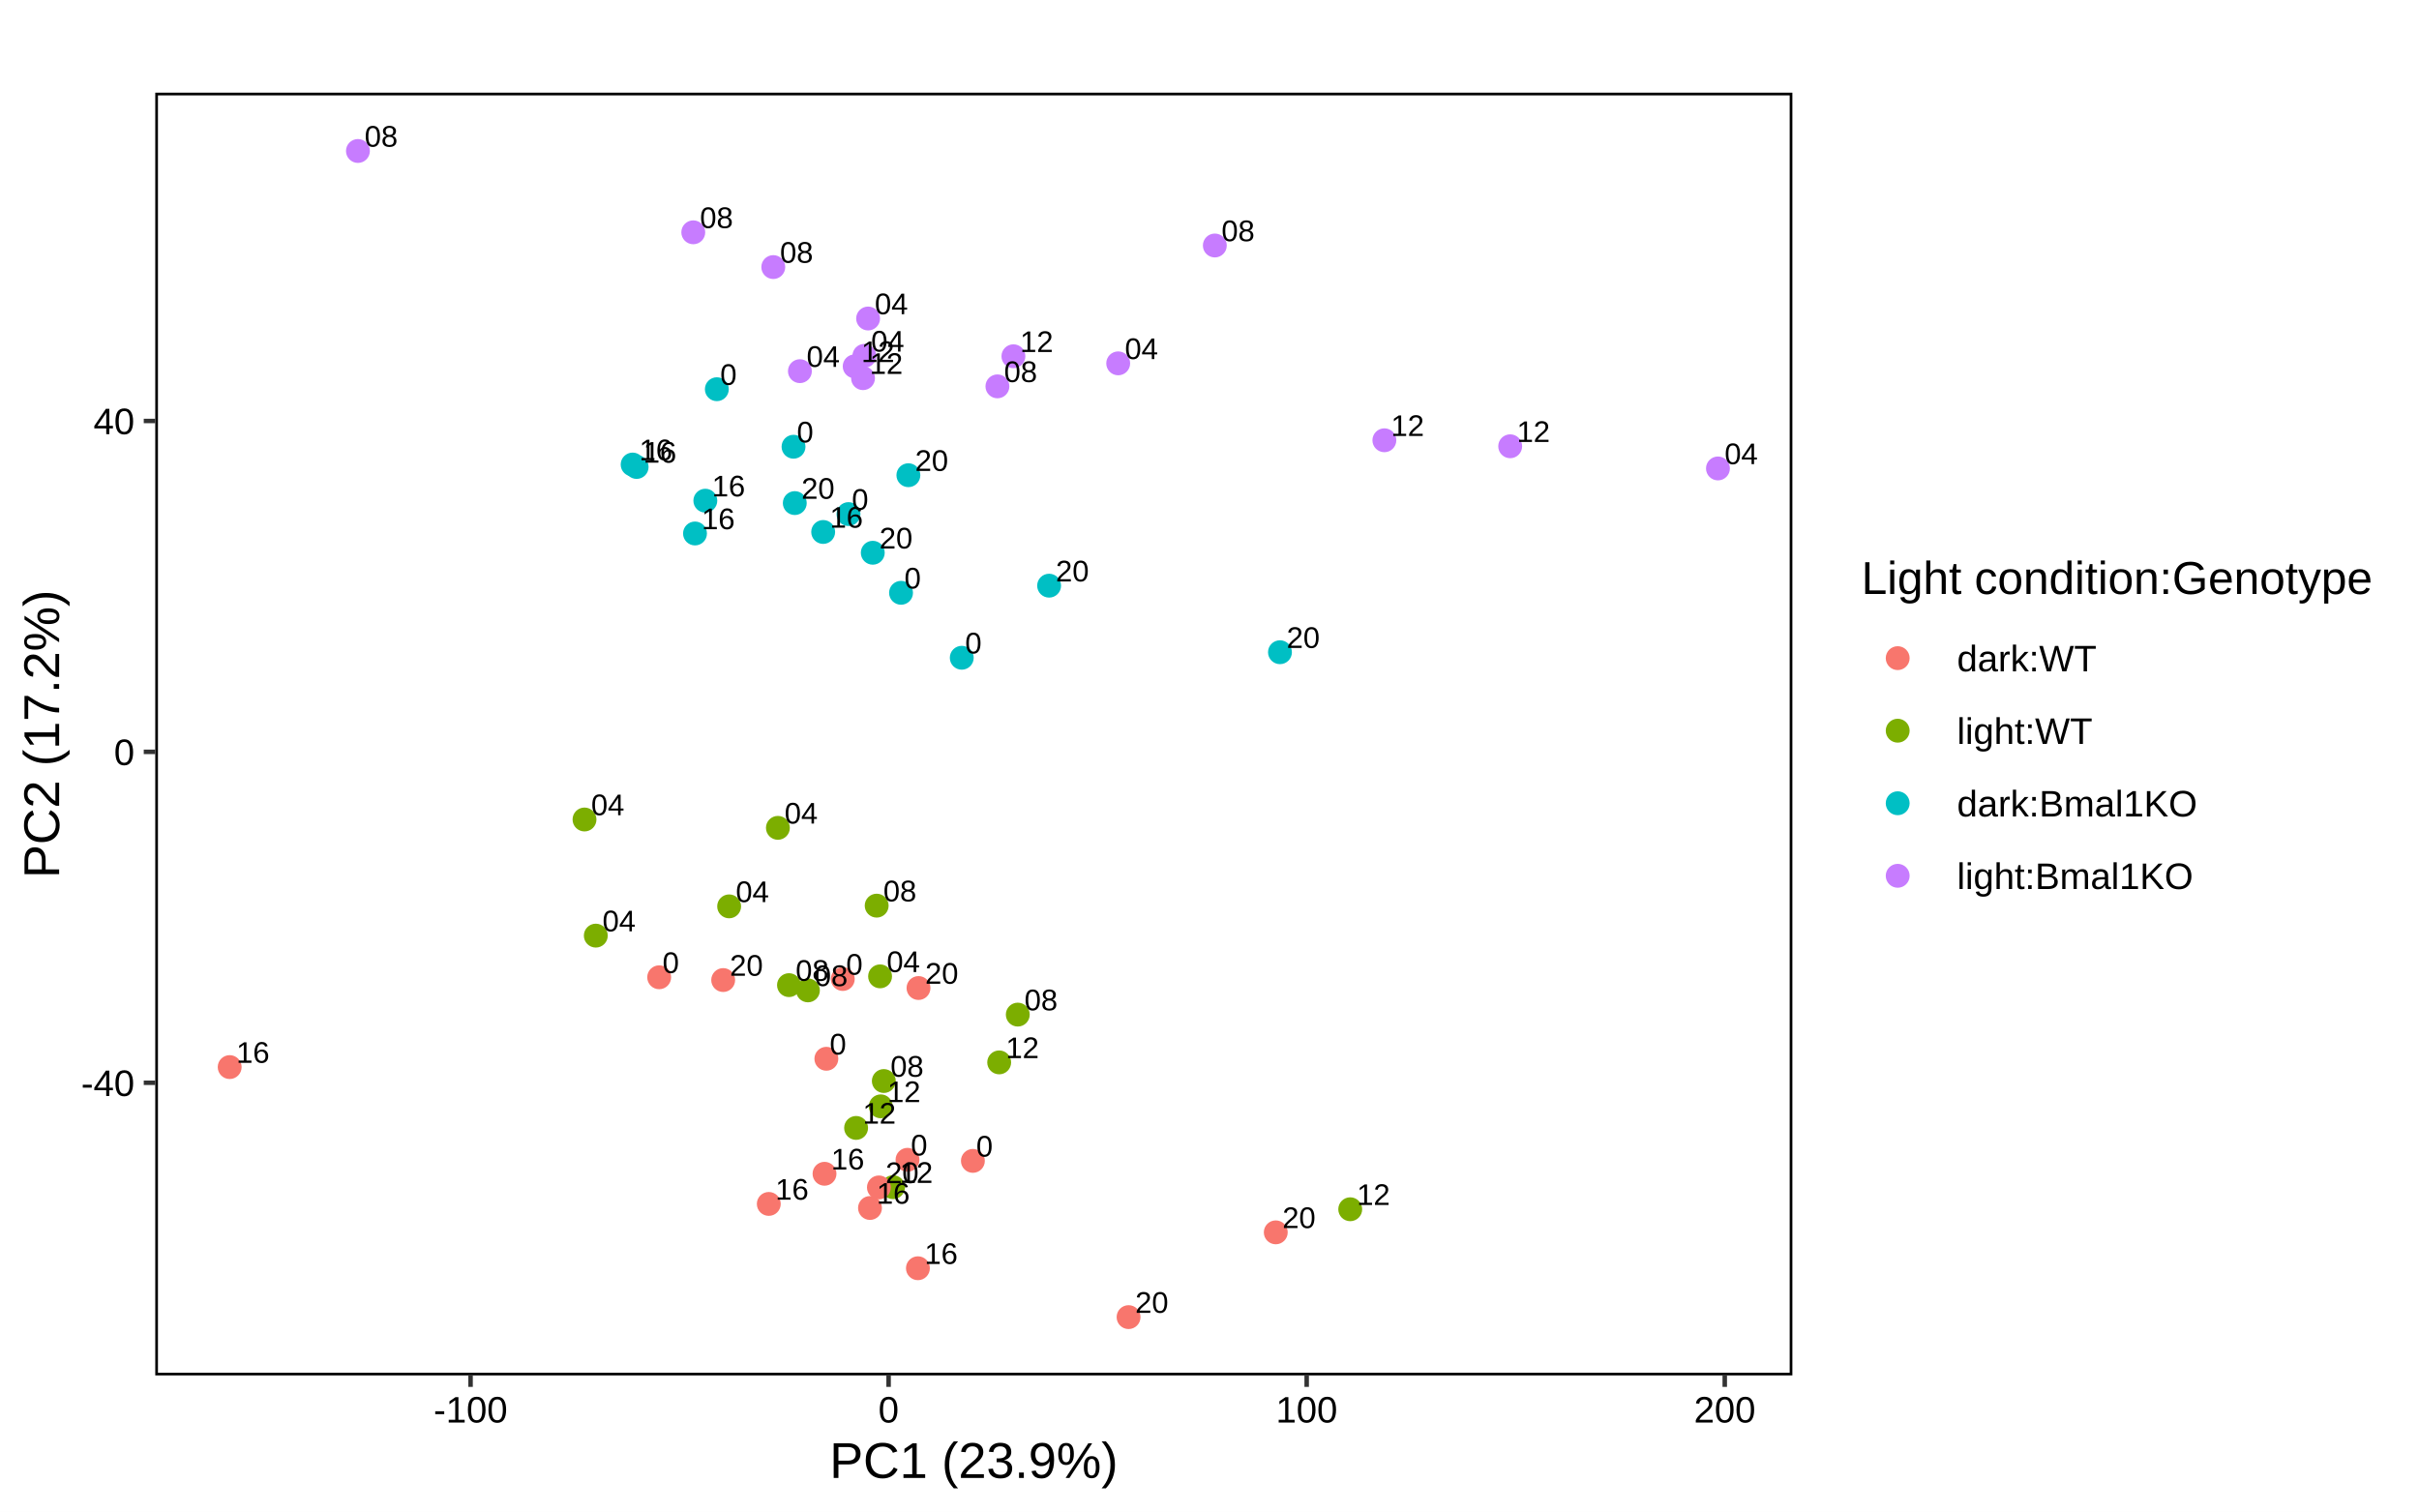
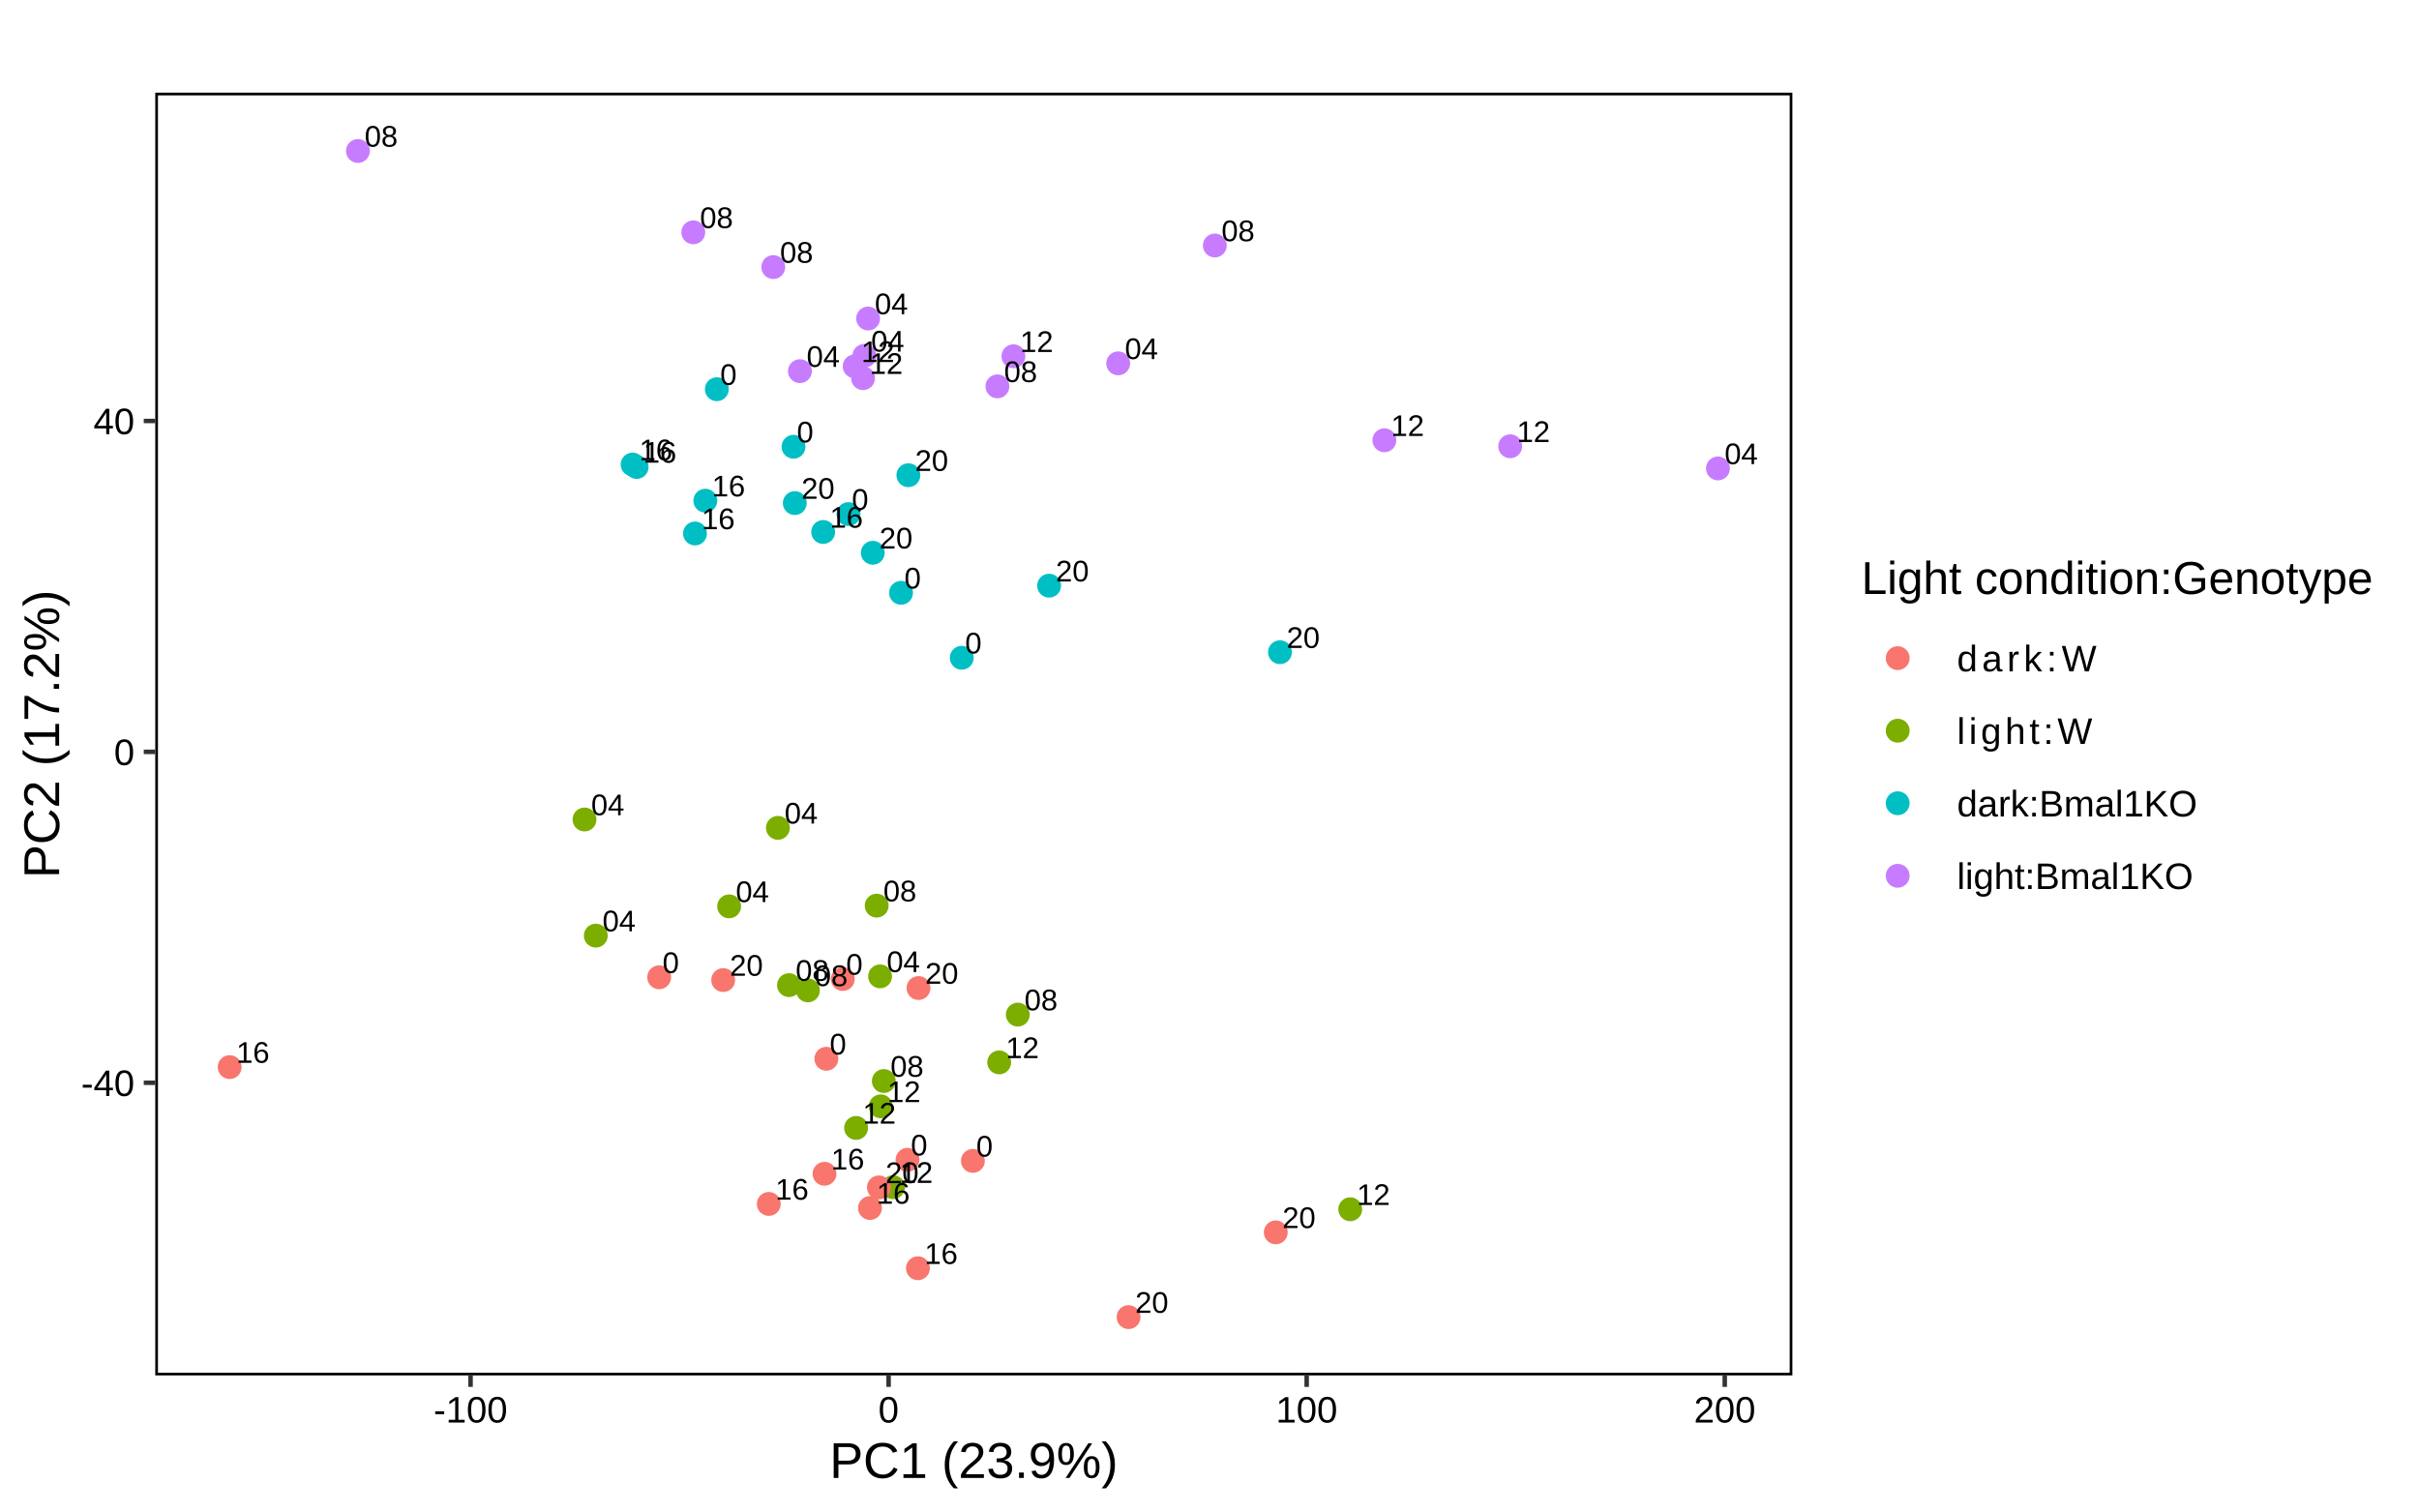
- <svg xmlns="http://www.w3.org/2000/svg" width="576.00pt" height="360.00pt" viewBox="0 0 576.00 360.00">
-   <g class="svglite">
-     <defs>
-       <style type="text/css">
-     .svglite line, .svglite polyline, .svglite polygon, .svglite path, .svglite rect, .svglite circle {
-       fill: none;
-       stroke: #000000;
-       stroke-linecap: round;
-       stroke-linejoin: round;
-       stroke-miterlimit: 10.00;
-     }
-     .svglite text {
-       white-space: pre;
-     }
-     .svglite g.glyphgroup path {
-       fill: inherit;
-       stroke: none;
-     }
-   </style>
-     </defs>
-     <rect width="100%" height="100%" style="stroke: none; fill: #FFFFFF;" />
-     <defs>
-       <clipPath id="cpMC4wMHw1NzYuMDB8MC4wMHwzNjAuMDA=">
-         <rect x="0.00" y="0.00" width="576.00" height="360.00" />
-       </clipPath>
-     </defs>
-     <g clip-path="url(#cpMC4wMHw1NzYuMDB8MC4wMHwzNjAuMDA=)">
-       <rect x="0.00" y="0.00" width="576.00" height="360.00" style="stroke-width: 1.07; stroke: #FFFFFF; fill: #FFFFFF;" />
+ <svg xmlns="http://www.w3.org/2000/svg" id="Layer_1" version="1.1" viewBox="0 0 576 360">
+   <defs>
+     <style>
+       .st0, .st1, .st2 {
+         fill: none;
+       }
+ 
+       .st3 {
+         font-size: 11px;
+       }
+ 
+       .st3, .st4, .st5, .st6 {
+         font-family: ArialMT, Arial;
+         isolation: isolate;
+       }
+ 
+       .st7 {
+         fill: #c77cff;
+         stroke: #c77cff;
+       }
+ 
+       .st7, .st8, .st1, .st2, .st9, .st10, .st11 {
+         stroke-linejoin: round;
+       }
+ 
+       .st7, .st8, .st2, .st9, .st10, .st11 {
+         stroke-linecap: round;
+       }
+ 
+       .st7, .st9, .st10, .st11 {
+         stroke-width: .71px;
+       }
+ 
+       .st12 {
+         font-family: MyriadPro-Regular, 'Myriad Pro';
+       }
+ 
+       .st12, .st4 {
+         font-size: 12px;
+       }
+ 
+       .st8 {
+         stroke: #fff;
+       }
+ 
+       .st8, .st1 {
+         stroke-width: 1.07px;
+       }
+ 
+       .st8, .st13 {
+         fill: #fff;
+       }
+ 
+       .st1 {
+         stroke: #333;
+       }
+ 
+       .st14 {
+         clip-path: url(#clippath-1);
+       }
+ 
+       .st15 {
+         clip-path: url(#clippath-2);
+       }
+ 
+       .st2 {
+         stroke: #000;
+         stroke-width: 1.28px;
+       }
+ 
+       .st9 {
+         fill: #00bfc4;
+         stroke: #00bfc4;
+       }
+ 
+       .st5 {
+         font-size: 8.8px;
+       }
+ 
+       .st10 {
+         fill: #7cae00;
+         stroke: #7cae00;
+       }
+ 
+       .st11 {
+         fill: #f8766d;
+         stroke: #f8766d;
+       }
+ 
+       .st16 {
+         letter-spacing: .1em;
+       }
+ 
+       .st17 {
+         letter-spacing: .12em;
+       }
+ 
+       .st18 {
+         clip-path: url(#clippath);
+       }
+ 
+       .st6 {
+         font-size: 7.11px;
+       }
+ 
+       .st19 {
+         letter-spacing: .01em;
+       }
+     </style>
+     <clipPath id="clippath">
+       <rect class="st0" y="0" width="576" height="360" />
+     </clipPath>
+     <clipPath id="clippath-1">
+       <rect class="st0" x="36.97" y="22.08" width="389.82" height="305.51" />
+     </clipPath>
+     <clipPath id="clippath-2">
+       <rect class="st0" y="0" width="576" height="360" />
+     </clipPath>
+   </defs>
+   <g>
+     <rect class="st13" y="0" width="576" height="360" />
+     <g class="st18">
+       <rect class="st8" y="0" width="576" height="360" />
    </g>
-     <defs>
-       <clipPath id="cpMzYuOTd8NDI2Ljc5fDIyLjA4fDMyNy41OA==">
-         <rect x="36.97" y="22.08" width="389.82" height="305.51" />
-       </clipPath>
-     </defs>
-     <g clip-path="url(#cpMzYuOTd8NDI2Ljc5fDIyLjA4fDMyNy41OA==)">
-       <rect x="36.97" y="22.08" width="389.82" height="305.51" style="stroke-width: 1.07; stroke: none; fill: #FFFFFF;" />
-       <circle cx="156.96" cy="232.76" r="2.49" style="stroke-width: 0.71; stroke: #F8766D; fill: #F8766D;" />
-       <circle cx="231.66" cy="276.49" r="2.49" style="stroke-width: 0.71; stroke: #F8766D; fill: #F8766D;" />
-       <circle cx="216.09" cy="276.23" r="2.49" style="stroke-width: 0.71; stroke: #F8766D; fill: #F8766D;" />
-       <circle cx="200.68" cy="233.17" r="2.49" style="stroke-width: 0.71; stroke: #F8766D; fill: #F8766D;" />
-       <circle cx="196.77" cy="252.17" r="2.49" style="stroke-width: 0.71; stroke: #F8766D; fill: #F8766D;" />
-       <circle cx="141.87" cy="222.84" r="2.49" style="stroke-width: 0.71; stroke: #7CAE00; fill: #7CAE00;" />
-       <circle cx="209.56" cy="232.54" r="2.49" style="stroke-width: 0.71; stroke: #7CAE00; fill: #7CAE00;" />
-       <circle cx="139.18" cy="195.18" r="2.49" style="stroke-width: 0.71; stroke: #7CAE00; fill: #7CAE00;" />
-       <circle cx="185.23" cy="197.17" r="2.49" style="stroke-width: 0.71; stroke: #7CAE00; fill: #7CAE00;" />
-       <circle cx="173.62" cy="215.87" r="2.49" style="stroke-width: 0.71; stroke: #7CAE00; fill: #7CAE00;" />
-       <circle cx="210.45" cy="257.47" r="2.49" style="stroke-width: 0.71; stroke: #7CAE00; fill: #7CAE00;" />
-       <circle cx="242.35" cy="241.65" r="2.49" style="stroke-width: 0.71; stroke: #7CAE00; fill: #7CAE00;" />
-       <circle cx="208.75" cy="215.70" r="2.49" style="stroke-width: 0.71; stroke: #7CAE00; fill: #7CAE00;" />
-       <circle cx="187.87" cy="234.63" r="2.49" style="stroke-width: 0.71; stroke: #7CAE00; fill: #7CAE00;" />
-       <circle cx="192.38" cy="235.88" r="2.49" style="stroke-width: 0.71; stroke: #7CAE00; fill: #7CAE00;" />
-       <circle cx="209.72" cy="263.50" r="2.49" style="stroke-width: 0.71; stroke: #7CAE00; fill: #7CAE00;" />
-       <circle cx="212.65" cy="282.75" r="2.49" style="stroke-width: 0.71; stroke: #7CAE00; fill: #7CAE00;" />
-       <circle cx="203.85" cy="268.64" r="2.49" style="stroke-width: 0.71; stroke: #7CAE00; fill: #7CAE00;" />
-       <circle cx="321.51" cy="288.01" r="2.49" style="stroke-width: 0.71; stroke: #7CAE00; fill: #7CAE00;" />
-       <circle cx="237.92" cy="253.03" r="2.49" style="stroke-width: 0.71; stroke: #7CAE00; fill: #7CAE00;" />
-       <circle cx="54.69" cy="254.15" r="2.49" style="stroke-width: 0.71; stroke: #F8766D; fill: #F8766D;" />
-       <circle cx="183.06" cy="286.74" r="2.49" style="stroke-width: 0.71; stroke: #F8766D; fill: #F8766D;" />
-       <circle cx="207.16" cy="287.71" r="2.49" style="stroke-width: 0.71; stroke: #F8766D; fill: #F8766D;" />
-       <circle cx="218.57" cy="302.06" r="2.49" style="stroke-width: 0.71; stroke: #F8766D; fill: #F8766D;" />
-       <circle cx="196.33" cy="279.56" r="2.49" style="stroke-width: 0.71; stroke: #F8766D; fill: #F8766D;" />
-       <circle cx="303.78" cy="293.51" r="2.49" style="stroke-width: 0.71; stroke: #F8766D; fill: #F8766D;" />
-       <circle cx="268.73" cy="313.70" r="2.49" style="stroke-width: 0.71; stroke: #F8766D; fill: #F8766D;" />
-       <circle cx="218.71" cy="235.32" r="2.49" style="stroke-width: 0.71; stroke: #F8766D; fill: #F8766D;" />
-       <circle cx="172.20" cy="233.42" r="2.49" style="stroke-width: 0.71; stroke: #F8766D; fill: #F8766D;" />
-       <circle cx="209.28" cy="282.81" r="2.49" style="stroke-width: 0.71; stroke: #F8766D; fill: #F8766D;" />
-       <circle cx="202.04" cy="122.44" r="2.49" style="stroke-width: 0.71; stroke: #00BFC4; fill: #00BFC4;" />
-       <circle cx="188.95" cy="106.40" r="2.49" style="stroke-width: 0.71; stroke: #00BFC4; fill: #00BFC4;" />
-       <circle cx="229.01" cy="156.66" r="2.49" style="stroke-width: 0.71; stroke: #00BFC4; fill: #00BFC4;" />
-       <circle cx="170.69" cy="92.70" r="2.49" style="stroke-width: 0.71; stroke: #00BFC4; fill: #00BFC4;" />
-       <circle cx="214.55" cy="141.19" r="2.49" style="stroke-width: 0.71; stroke: #00BFC4; fill: #00BFC4;" />
-       <circle cx="205.82" cy="84.75" r="2.49" style="stroke-width: 0.71; stroke: #C77CFF; fill: #C77CFF;" />
-       <circle cx="190.47" cy="88.40" r="2.49" style="stroke-width: 0.71; stroke: #C77CFF; fill: #C77CFF;" />
-       <circle cx="266.26" cy="86.54" r="2.49" style="stroke-width: 0.71; stroke: #C77CFF; fill: #C77CFF;" />
-       <circle cx="206.71" cy="75.86" r="2.49" style="stroke-width: 0.71; stroke: #C77CFF; fill: #C77CFF;" />
-       <circle cx="409.07" cy="111.57" r="2.49" style="stroke-width: 0.71; stroke: #C77CFF; fill: #C77CFF;" />
-       <circle cx="165.08" cy="55.33" r="2.49" style="stroke-width: 0.71; stroke: #C77CFF; fill: #C77CFF;" />
-       <circle cx="289.27" cy="58.47" r="2.49" style="stroke-width: 0.71; stroke: #C77CFF; fill: #C77CFF;" />
-       <circle cx="237.50" cy="92.02" r="2.49" style="stroke-width: 0.71; stroke: #C77CFF; fill: #C77CFF;" />
-       <circle cx="85.23" cy="35.96" r="2.49" style="stroke-width: 0.71; stroke: #C77CFF; fill: #C77CFF;" />
-       <circle cx="184.13" cy="63.61" r="2.49" style="stroke-width: 0.71; stroke: #C77CFF; fill: #C77CFF;" />
-       <circle cx="359.60" cy="106.29" r="2.49" style="stroke-width: 0.71; stroke: #C77CFF; fill: #C77CFF;" />
-       <circle cx="241.31" cy="84.85" r="2.49" style="stroke-width: 0.71; stroke: #C77CFF; fill: #C77CFF;" />
-       <circle cx="205.50" cy="90.07" r="2.49" style="stroke-width: 0.71; stroke: #C77CFF; fill: #C77CFF;" />
-       <circle cx="203.51" cy="87.25" r="2.49" style="stroke-width: 0.71; stroke: #C77CFF; fill: #C77CFF;" />
-       <circle cx="329.64" cy="104.86" r="2.49" style="stroke-width: 0.71; stroke: #C77CFF; fill: #C77CFF;" />
-       <circle cx="150.64" cy="110.64" r="2.49" style="stroke-width: 0.71; stroke: #00BFC4; fill: #00BFC4;" />
-       <circle cx="196.01" cy="126.70" r="2.49" style="stroke-width: 0.71; stroke: #00BFC4; fill: #00BFC4;" />
-       <circle cx="165.49" cy="127.06" r="2.49" style="stroke-width: 0.71; stroke: #00BFC4; fill: #00BFC4;" />
-       <circle cx="167.95" cy="119.25" r="2.49" style="stroke-width: 0.71; stroke: #00BFC4; fill: #00BFC4;" />
-       <circle cx="151.59" cy="111.22" r="2.49" style="stroke-width: 0.71; stroke: #00BFC4; fill: #00BFC4;" />
-       <circle cx="189.25" cy="119.82" r="2.49" style="stroke-width: 0.71; stroke: #00BFC4; fill: #00BFC4;" />
-       <circle cx="249.81" cy="139.49" r="2.49" style="stroke-width: 0.71; stroke: #00BFC4; fill: #00BFC4;" />
-       <circle cx="304.78" cy="155.34" r="2.49" style="stroke-width: 0.71; stroke: #00BFC4; fill: #00BFC4;" />
-       <circle cx="207.82" cy="131.65" r="2.49" style="stroke-width: 0.71; stroke: #00BFC4; fill: #00BFC4;" />
-       <circle cx="216.30" cy="113.18" r="2.49" style="stroke-width: 0.71; stroke: #00BFC4; fill: #00BFC4;" />
-       <text x="157.75" y="231.75" style="font-size: 7.11px; font-family: &quot;Arial&quot;;" textLength="3.95px" lengthAdjust="spacingAndGlyphs">0</text>
-       <text x="232.45" y="275.47" style="font-size: 7.11px; font-family: &quot;Arial&quot;;" textLength="3.95px" lengthAdjust="spacingAndGlyphs">0</text>
-       <text x="216.88" y="275.21" style="font-size: 7.11px; font-family: &quot;Arial&quot;;" textLength="3.95px" lengthAdjust="spacingAndGlyphs">0</text>
-       <text x="201.47" y="232.15" style="font-size: 7.11px; font-family: &quot;Arial&quot;;" textLength="3.95px" lengthAdjust="spacingAndGlyphs">0</text>
-       <text x="197.56" y="251.15" style="font-size: 7.11px; font-family: &quot;Arial&quot;;" textLength="3.95px" lengthAdjust="spacingAndGlyphs">0</text>
-       <text x="143.45" y="221.82" style="font-size: 7.11px; font-family: &quot;Arial&quot;;" textLength="7.91px" lengthAdjust="spacingAndGlyphs">04</text>
-       <text x="211.14" y="231.52" style="font-size: 7.11px; font-family: &quot;Arial&quot;;" textLength="7.91px" lengthAdjust="spacingAndGlyphs">04</text>
-       <text x="140.76" y="194.16" style="font-size: 7.11px; font-family: &quot;Arial&quot;;" textLength="7.91px" lengthAdjust="spacingAndGlyphs">04</text>
-       <text x="186.81" y="196.15" style="font-size: 7.11px; font-family: &quot;Arial&quot;;" textLength="7.91px" lengthAdjust="spacingAndGlyphs">04</text>
-       <text x="175.20" y="214.85" style="font-size: 7.11px; font-family: &quot;Arial&quot;;" textLength="7.91px" lengthAdjust="spacingAndGlyphs">04</text>
-       <text x="212.03" y="256.45" style="font-size: 7.11px; font-family: &quot;Arial&quot;;" textLength="7.91px" lengthAdjust="spacingAndGlyphs">08</text>
-       <text x="243.93" y="240.63" style="font-size: 7.11px; font-family: &quot;Arial&quot;;" textLength="7.91px" lengthAdjust="spacingAndGlyphs">08</text>
-       <text x="210.33" y="214.68" style="font-size: 7.11px; font-family: &quot;Arial&quot;;" textLength="7.91px" lengthAdjust="spacingAndGlyphs">08</text>
-       <text x="189.45" y="233.61" style="font-size: 7.11px; font-family: &quot;Arial&quot;;" textLength="7.91px" lengthAdjust="spacingAndGlyphs">08</text>
-       <text x="193.96" y="234.86" style="font-size: 7.11px; font-family: &quot;Arial&quot;;" textLength="7.91px" lengthAdjust="spacingAndGlyphs">08</text>
-       <text x="211.30" y="262.49" style="font-size: 7.11px; font-family: &quot;Arial&quot;;" textLength="7.91px" lengthAdjust="spacingAndGlyphs">12</text>
-       <text x="214.23" y="281.73" style="font-size: 7.11px; font-family: &quot;Arial&quot;;" textLength="7.91px" lengthAdjust="spacingAndGlyphs">12</text>
-       <text x="205.43" y="267.62" style="font-size: 7.11px; font-family: &quot;Arial&quot;;" textLength="7.91px" lengthAdjust="spacingAndGlyphs">12</text>
-       <text x="323.09" y="286.99" style="font-size: 7.11px; font-family: &quot;Arial&quot;;" textLength="7.91px" lengthAdjust="spacingAndGlyphs">12</text>
-       <text x="239.50" y="252.01" style="font-size: 7.11px; font-family: &quot;Arial&quot;;" textLength="7.91px" lengthAdjust="spacingAndGlyphs">12</text>
-       <text x="56.27" y="253.13" style="font-size: 7.11px; font-family: &quot;Arial&quot;;" textLength="7.91px" lengthAdjust="spacingAndGlyphs">16</text>
-       <text x="184.64" y="285.73" style="font-size: 7.11px; font-family: &quot;Arial&quot;;" textLength="7.91px" lengthAdjust="spacingAndGlyphs">16</text>
-       <text x="208.74" y="286.69" style="font-size: 7.11px; font-family: &quot;Arial&quot;;" textLength="7.91px" lengthAdjust="spacingAndGlyphs">16</text>
-       <text x="220.15" y="301.04" style="font-size: 7.11px; font-family: &quot;Arial&quot;;" textLength="7.91px" lengthAdjust="spacingAndGlyphs">16</text>
-       <text x="197.91" y="278.54" style="font-size: 7.11px; font-family: &quot;Arial&quot;;" textLength="7.91px" lengthAdjust="spacingAndGlyphs">16</text>
-       <text x="305.36" y="292.49" style="font-size: 7.11px; font-family: &quot;Arial&quot;;" textLength="7.91px" lengthAdjust="spacingAndGlyphs">20</text>
-       <text x="270.31" y="312.68" style="font-size: 7.11px; font-family: &quot;Arial&quot;;" textLength="7.91px" lengthAdjust="spacingAndGlyphs">20</text>
-       <text x="220.29" y="234.30" style="font-size: 7.11px; font-family: &quot;Arial&quot;;" textLength="7.91px" lengthAdjust="spacingAndGlyphs">20</text>
-       <text x="173.78" y="232.40" style="font-size: 7.11px; font-family: &quot;Arial&quot;;" textLength="7.91px" lengthAdjust="spacingAndGlyphs">20</text>
-       <text x="210.86" y="281.79" style="font-size: 7.11px; font-family: &quot;Arial&quot;;" textLength="7.91px" lengthAdjust="spacingAndGlyphs">20</text>
-       <text x="202.83" y="121.42" style="font-size: 7.11px; font-family: &quot;Arial&quot;;" textLength="3.95px" lengthAdjust="spacingAndGlyphs">0</text>
-       <text x="189.74" y="105.38" style="font-size: 7.11px; font-family: &quot;Arial&quot;;" textLength="3.95px" lengthAdjust="spacingAndGlyphs">0</text>
-       <text x="229.80" y="155.64" style="font-size: 7.11px; font-family: &quot;Arial&quot;;" textLength="3.95px" lengthAdjust="spacingAndGlyphs">0</text>
-       <text x="171.48" y="91.68" style="font-size: 7.11px; font-family: &quot;Arial&quot;;" textLength="3.95px" lengthAdjust="spacingAndGlyphs">0</text>
-       <text x="215.34" y="140.17" style="font-size: 7.11px; font-family: &quot;Arial&quot;;" textLength="3.95px" lengthAdjust="spacingAndGlyphs">0</text>
-       <text x="207.41" y="83.74" style="font-size: 7.11px; font-family: &quot;Arial&quot;;" textLength="7.91px" lengthAdjust="spacingAndGlyphs">04</text>
-       <text x="192.06" y="87.38" style="font-size: 7.11px; font-family: &quot;Arial&quot;;" textLength="7.91px" lengthAdjust="spacingAndGlyphs">04</text>
-       <text x="267.84" y="85.52" style="font-size: 7.11px; font-family: &quot;Arial&quot;;" textLength="7.91px" lengthAdjust="spacingAndGlyphs">04</text>
-       <text x="208.29" y="74.84" style="font-size: 7.11px; font-family: &quot;Arial&quot;;" textLength="7.91px" lengthAdjust="spacingAndGlyphs">04</text>
-       <text x="410.65" y="110.55" style="font-size: 7.11px; font-family: &quot;Arial&quot;;" textLength="7.91px" lengthAdjust="spacingAndGlyphs">04</text>
-       <text x="166.66" y="54.32" style="font-size: 7.11px; font-family: &quot;Arial&quot;;" textLength="7.91px" lengthAdjust="spacingAndGlyphs">08</text>
-       <text x="290.85" y="57.45" style="font-size: 7.11px; font-family: &quot;Arial&quot;;" textLength="7.91px" lengthAdjust="spacingAndGlyphs">08</text>
-       <text x="239.08" y="91.00" style="font-size: 7.11px; font-family: &quot;Arial&quot;;" textLength="7.91px" lengthAdjust="spacingAndGlyphs">08</text>
-       <text x="86.81" y="34.94" style="font-size: 7.11px; font-family: &quot;Arial&quot;;" textLength="7.91px" lengthAdjust="spacingAndGlyphs">08</text>
-       <text x="185.72" y="62.59" style="font-size: 7.11px; font-family: &quot;Arial&quot;;" textLength="7.91px" lengthAdjust="spacingAndGlyphs">08</text>
-       <text x="361.18" y="105.27" style="font-size: 7.11px; font-family: &quot;Arial&quot;;" textLength="7.91px" lengthAdjust="spacingAndGlyphs">12</text>
-       <text x="242.89" y="83.84" style="font-size: 7.11px; font-family: &quot;Arial&quot;;" textLength="7.91px" lengthAdjust="spacingAndGlyphs">12</text>
-       <text x="207.08" y="89.05" style="font-size: 7.11px; font-family: &quot;Arial&quot;;" textLength="7.91px" lengthAdjust="spacingAndGlyphs">12</text>
-       <text x="205.09" y="86.23" style="font-size: 7.11px; font-family: &quot;Arial&quot;;" textLength="7.91px" lengthAdjust="spacingAndGlyphs">12</text>
-       <text x="331.22" y="103.84" style="font-size: 7.11px; font-family: &quot;Arial&quot;;" textLength="7.91px" lengthAdjust="spacingAndGlyphs">12</text>
-       <text x="152.22" y="109.62" style="font-size: 7.11px; font-family: &quot;Arial&quot;;" textLength="7.91px" lengthAdjust="spacingAndGlyphs">16</text>
-       <text x="197.59" y="125.68" style="font-size: 7.11px; font-family: &quot;Arial&quot;;" textLength="7.91px" lengthAdjust="spacingAndGlyphs">16</text>
-       <text x="167.08" y="126.04" style="font-size: 7.11px; font-family: &quot;Arial&quot;;" textLength="7.91px" lengthAdjust="spacingAndGlyphs">16</text>
-       <text x="169.53" y="118.23" style="font-size: 7.11px; font-family: &quot;Arial&quot;;" textLength="7.91px" lengthAdjust="spacingAndGlyphs">16</text>
-       <text x="153.17" y="110.20" style="font-size: 7.11px; font-family: &quot;Arial&quot;;" textLength="7.91px" lengthAdjust="spacingAndGlyphs">16</text>
-       <text x="190.83" y="118.80" style="font-size: 7.11px; font-family: &quot;Arial&quot;;" textLength="7.91px" lengthAdjust="spacingAndGlyphs">20</text>
-       <text x="251.39" y="138.48" style="font-size: 7.11px; font-family: &quot;Arial&quot;;" textLength="7.91px" lengthAdjust="spacingAndGlyphs">20</text>
-       <text x="306.36" y="154.32" style="font-size: 7.11px; font-family: &quot;Arial&quot;;" textLength="7.91px" lengthAdjust="spacingAndGlyphs">20</text>
-       <text x="209.40" y="130.63" style="font-size: 7.11px; font-family: &quot;Arial&quot;;" textLength="7.91px" lengthAdjust="spacingAndGlyphs">20</text>
-       <text x="217.89" y="112.16" style="font-size: 7.11px; font-family: &quot;Arial&quot;;" textLength="7.91px" lengthAdjust="spacingAndGlyphs">20</text>
-       <rect x="36.97" y="22.08" width="389.82" height="305.51" style="stroke-width: 1.28;" />
+     <g class="st14">
+       <g>
+         <rect class="st13" x="36.97" y="22.08" width="389.82" height="305.51" />
+         <circle class="st11" cx="156.96" cy="232.76" r="2.49" />
+         <circle class="st11" cx="231.66" cy="276.49" r="2.49" />
+         <circle class="st11" cx="216.09" cy="276.23" r="2.49" />
+         <circle class="st11" cx="200.68" cy="233.17" r="2.49" />
+         <circle class="st11" cx="196.77" cy="252.17" r="2.49" />
+         <circle class="st10" cx="141.87" cy="222.84" r="2.49" />
+         <circle class="st10" cx="209.56" cy="232.54" r="2.49" />
+         <circle class="st10" cx="139.18" cy="195.18" r="2.49" />
+         <circle class="st10" cx="185.23" cy="197.17" r="2.49" />
+         <circle class="st10" cx="173.62" cy="215.87" r="2.49" />
+         <circle class="st10" cx="210.45" cy="257.47" r="2.49" />
+         <circle class="st10" cx="242.35" cy="241.65" r="2.49" />
+         <circle class="st10" cx="208.75" cy="215.7" r="2.49" />
+         <circle class="st10" cx="187.87" cy="234.63" r="2.49" />
+         <circle class="st10" cx="192.38" cy="235.88" r="2.49" />
+         <circle class="st10" cx="209.72" cy="263.5" r="2.49" />
+         <circle class="st10" cx="212.65" cy="282.75" r="2.49" />
+         <circle class="st10" cx="203.85" cy="268.64" r="2.49" />
+         <circle class="st10" cx="321.51" cy="288.01" r="2.49" />
+         <circle class="st10" cx="237.92" cy="253.03" r="2.49" />
+         <circle class="st11" cx="54.69" cy="254.15" r="2.49" />
+         <circle class="st11" cx="183.06" cy="286.74" r="2.49" />
+         <circle class="st11" cx="207.16" cy="287.71" r="2.49" />
+         <circle class="st11" cx="218.57" cy="302.06" r="2.49" />
+         <circle class="st11" cx="196.33" cy="279.56" r="2.49" />
+         <circle class="st11" cx="303.78" cy="293.51" r="2.49" />
+         <circle class="st11" cx="268.73" cy="313.7" r="2.49" />
+         <circle class="st11" cx="218.71" cy="235.32" r="2.49" />
+         <circle class="st11" cx="172.2" cy="233.42" r="2.49" />
+         <circle class="st11" cx="209.28" cy="282.81" r="2.49" />
+         <circle class="st9" cx="202.04" cy="122.44" r="2.49" />
+         <circle class="st9" cx="188.95" cy="106.4" r="2.49" />
+         <circle class="st9" cx="229.01" cy="156.66" r="2.49" />
+         <circle class="st9" cx="170.69" cy="92.7" r="2.49" />
+         <circle class="st9" cx="214.55" cy="141.19" r="2.49" />
+         <circle class="st7" cx="205.82" cy="84.75" r="2.49" />
+         <circle class="st7" cx="190.47" cy="88.4" r="2.49" />
+         <circle class="st7" cx="266.26" cy="86.54" r="2.49" />
+         <circle class="st7" cx="206.71" cy="75.86" r="2.49" />
+         <circle class="st7" cx="409.07" cy="111.57" r="2.49" />
+         <circle class="st7" cx="165.08" cy="55.33" r="2.49" />
+         <circle class="st7" cx="289.27" cy="58.47" r="2.49" />
+         <circle class="st7" cx="237.5" cy="92.02" r="2.49" />
+         <circle class="st7" cx="85.23" cy="35.96" r="2.49" />
+         <circle class="st7" cx="184.13" cy="63.61" r="2.49" />
+         <circle class="st7" cx="359.6" cy="106.29" r="2.49" />
+         <circle class="st7" cx="241.31" cy="84.85" r="2.49" />
+         <circle class="st7" cx="205.5" cy="90.07" r="2.49" />
+         <circle class="st7" cx="203.51" cy="87.25" r="2.49" />
+         <circle class="st7" cx="329.64" cy="104.86" r="2.49" />
+         <circle class="st9" cx="150.64" cy="110.64" r="2.49" />
+         <circle class="st9" cx="196.01" cy="126.7" r="2.49" />
+         <circle class="st9" cx="165.49" cy="127.06" r="2.49" />
+         <circle class="st9" cx="167.95" cy="119.25" r="2.49" />
+         <circle class="st9" cx="151.59" cy="111.22" r="2.49" />
+         <circle class="st9" cx="189.25" cy="119.82" r="2.49" />
+         <circle class="st9" cx="249.81" cy="139.49" r="2.49" />
+         <circle class="st9" cx="304.78" cy="155.34" r="2.49" />
+         <circle class="st9" cx="207.82" cy="131.65" r="2.49" />
+         <circle class="st9" cx="216.3" cy="113.18" r="2.49" />
+         <text class="st6" transform="translate(157.75 231.75)">
+           <tspan x="0" y="0">0</tspan>
+         </text>
+         <text class="st6" transform="translate(232.45 275.47)">
+           <tspan x="0" y="0">0</tspan>
+         </text>
+         <text class="st6" transform="translate(216.88 275.21)">
+           <tspan x="0" y="0">0</tspan>
+         </text>
+         <text class="st6" transform="translate(201.47 232.15)">
+           <tspan x="0" y="0">0</tspan>
+         </text>
+         <text class="st6" transform="translate(197.56 251.15)">
+           <tspan x="0" y="0">0</tspan>
+         </text>
+         <text class="st6" transform="translate(143.45 221.82)">
+           <tspan x="0" y="0">04</tspan>
+         </text>
+         <text class="st6" transform="translate(211.14 231.52)">
+           <tspan x="0" y="0">04</tspan>
+         </text>
+         <text class="st6" transform="translate(140.76 194.16)">
+           <tspan x="0" y="0">04</tspan>
+         </text>
+         <text class="st6" transform="translate(186.81 196.15)">
+           <tspan x="0" y="0">04</tspan>
+         </text>
+         <text class="st6" transform="translate(175.2 214.85)">
+           <tspan x="0" y="0">04</tspan>
+         </text>
+         <text class="st6" transform="translate(212.03 256.45)">
+           <tspan x="0" y="0">08</tspan>
+         </text>
+         <text class="st6" transform="translate(243.93 240.63)">
+           <tspan x="0" y="0">08</tspan>
+         </text>
+         <text class="st6" transform="translate(210.33 214.68)">
+           <tspan x="0" y="0">08</tspan>
+         </text>
+         <text class="st6" transform="translate(189.45 233.61)">
+           <tspan x="0" y="0">08</tspan>
+         </text>
+         <text class="st6" transform="translate(193.96 234.86)">
+           <tspan x="0" y="0">08</tspan>
+         </text>
+         <text class="st6" transform="translate(211.3 262.49)">
+           <tspan x="0" y="0">12</tspan>
+         </text>
+         <text class="st6" transform="translate(214.23 281.73)">
+           <tspan x="0" y="0">12</tspan>
+         </text>
+         <text class="st6" transform="translate(205.43 267.62)">
+           <tspan x="0" y="0">12</tspan>
+         </text>
+         <text class="st6" transform="translate(323.09 286.99)">
+           <tspan x="0" y="0">12</tspan>
+         </text>
+         <text class="st6" transform="translate(239.5 252.01)">
+           <tspan x="0" y="0">12</tspan>
+         </text>
+         <text class="st6" transform="translate(56.27 253.13)">
+           <tspan x="0" y="0">16</tspan>
+         </text>
+         <text class="st6" transform="translate(184.64 285.73)">
+           <tspan x="0" y="0">16</tspan>
+         </text>
+         <text class="st6" transform="translate(208.74 286.69)">
+           <tspan x="0" y="0">16</tspan>
+         </text>
+         <text class="st6" transform="translate(220.15 301.04)">
+           <tspan x="0" y="0">16</tspan>
+         </text>
+         <text class="st6" transform="translate(197.91 278.54)">
+           <tspan x="0" y="0">16</tspan>
+         </text>
+         <text class="st6" transform="translate(305.36 292.49)">
+           <tspan x="0" y="0">20</tspan>
+         </text>
+         <text class="st6" transform="translate(270.31 312.68)">
+           <tspan x="0" y="0">20</tspan>
+         </text>
+         <text class="st6" transform="translate(220.29 234.3)">
+           <tspan x="0" y="0">20</tspan>
+         </text>
+         <text class="st6" transform="translate(173.78 232.4)">
+           <tspan x="0" y="0">20</tspan>
+         </text>
+         <text class="st6" transform="translate(210.86 281.79)">
+           <tspan x="0" y="0">20</tspan>
+         </text>
+         <text class="st6" transform="translate(202.83 121.42)">
+           <tspan x="0" y="0">0</tspan>
+         </text>
+         <text class="st6" transform="translate(189.74 105.38)">
+           <tspan x="0" y="0">0</tspan>
+         </text>
+         <text class="st6" transform="translate(229.8 155.64)">
+           <tspan x="0" y="0">0</tspan>
+         </text>
+         <text class="st6" transform="translate(171.48 91.68)">
+           <tspan x="0" y="0">0</tspan>
+         </text>
+         <text class="st6" transform="translate(215.34 140.17)">
+           <tspan x="0" y="0">0</tspan>
+         </text>
+         <text class="st6" transform="translate(207.41 83.74)">
+           <tspan x="0" y="0">04</tspan>
+         </text>
+         <text class="st6" transform="translate(192.06 87.38)">
+           <tspan x="0" y="0">04</tspan>
+         </text>
+         <text class="st6" transform="translate(267.84 85.52)">
+           <tspan x="0" y="0">04</tspan>
+         </text>
+         <text class="st6" transform="translate(208.29 74.84)">
+           <tspan x="0" y="0">04</tspan>
+         </text>
+         <text class="st6" transform="translate(410.65 110.55)">
+           <tspan x="0" y="0">04</tspan>
+         </text>
+         <text class="st6" transform="translate(166.66 54.32)">
+           <tspan x="0" y="0">08</tspan>
+         </text>
+         <text class="st6" transform="translate(290.85 57.45)">
+           <tspan x="0" y="0">08</tspan>
+         </text>
+         <text class="st6" transform="translate(239.08 91)">
+           <tspan x="0" y="0">08</tspan>
+         </text>
+         <text class="st6" transform="translate(86.81 34.94)">
+           <tspan x="0" y="0">08</tspan>
+         </text>
+         <text class="st6" transform="translate(185.72 62.59)">
+           <tspan x="0" y="0">08</tspan>
+         </text>
+         <text class="st6" transform="translate(361.18 105.27)">
+           <tspan x="0" y="0">12</tspan>
+         </text>
+         <text class="st6" transform="translate(242.89 83.84)">
+           <tspan x="0" y="0">12</tspan>
+         </text>
+         <text class="st6" transform="translate(207.08 89.05)">
+           <tspan x="0" y="0">12</tspan>
+         </text>
+         <text class="st6" transform="translate(205.09 86.23)">
+           <tspan x="0" y="0">12</tspan>
+         </text>
+         <text class="st6" transform="translate(331.22 103.84)">
+           <tspan x="0" y="0">12</tspan>
+         </text>
+         <text class="st6" transform="translate(152.22 109.62)">
+           <tspan x="0" y="0">16</tspan>
+         </text>
+         <text class="st6" transform="translate(197.59 125.68)">
+           <tspan x="0" y="0">16</tspan>
+         </text>
+         <text class="st6" transform="translate(167.08 126.04)">
+           <tspan x="0" y="0">16</tspan>
+         </text>
+         <text class="st6" transform="translate(169.53 118.23)">
+           <tspan x="0" y="0">16</tspan>
+         </text>
+         <text class="st6" transform="translate(153.17 110.2)">
+           <tspan x="0" y="0">16</tspan>
+         </text>
+         <text class="st6" transform="translate(190.83 118.8)">
+           <tspan x="0" y="0">20</tspan>
+         </text>
+         <text class="st6" transform="translate(251.39 138.48)">
+           <tspan x="0" y="0">20</tspan>
+         </text>
+         <text class="st6" transform="translate(306.36 154.32)">
+           <tspan x="0" y="0">20</tspan>
+         </text>
+         <text class="st6" transform="translate(209.4 130.63)">
+           <tspan x="0" y="0">20</tspan>
+         </text>
+         <text class="st6" transform="translate(217.89 112.16)">
+           <tspan x="0" y="0">20</tspan>
+         </text>
+         <rect class="st2" x="36.97" y="22.08" width="389.82" height="305.51" />
+       </g>
    </g>
-     <g clip-path="url(#cpMC4wMHw1NzYuMDB8MC4wMHwzNjAuMDA=)">
-       <text x="32.04" y="261.04" text-anchor="end" style="font-size: 8.80px; font-family: &quot;Arial&quot;;" textLength="12.70px" lengthAdjust="spacingAndGlyphs">-40</text>
-       <text x="32.04" y="182.22" text-anchor="end" style="font-size: 8.80px; font-family: &quot;Arial&quot;;" textLength="4.89px" lengthAdjust="spacingAndGlyphs">0</text>
-       <text x="32.04" y="103.41" text-anchor="end" style="font-size: 8.80px; font-family: &quot;Arial&quot;;" textLength="9.78px" lengthAdjust="spacingAndGlyphs">40</text>
-       <polyline points="34.23,257.89 36.97,257.89 " style="stroke-width: 1.07; stroke: #333333; stroke-linecap: butt;" />
-       <polyline points="34.23,179.07 36.97,179.07 " style="stroke-width: 1.07; stroke: #333333; stroke-linecap: butt;" />
-       <polyline points="34.23,100.26 36.97,100.26 " style="stroke-width: 1.07; stroke: #333333; stroke-linecap: butt;" />
-       <polyline points="112.05,330.32 112.05,327.58 " style="stroke-width: 1.07; stroke: #333333; stroke-linecap: butt;" />
-       <polyline points="211.59,330.32 211.59,327.58 " style="stroke-width: 1.07; stroke: #333333; stroke-linecap: butt;" />
-       <polyline points="311.14,330.32 311.14,327.58 " style="stroke-width: 1.07; stroke: #333333; stroke-linecap: butt;" />
-       <polyline points="410.69,330.32 410.69,327.58 " style="stroke-width: 1.07; stroke: #333333; stroke-linecap: butt;" />
-       <text x="112.05" y="338.81" text-anchor="middle" style="font-size: 8.80px; font-family: &quot;Arial&quot;;" textLength="17.59px" lengthAdjust="spacingAndGlyphs">-100</text>
-       <text x="211.59" y="338.81" text-anchor="middle" style="font-size: 8.80px; font-family: &quot;Arial&quot;;" textLength="4.89px" lengthAdjust="spacingAndGlyphs">0</text>
-       <text x="311.14" y="338.81" text-anchor="middle" style="font-size: 8.80px; font-family: &quot;Arial&quot;;" textLength="14.67px" lengthAdjust="spacingAndGlyphs">100</text>
-       <text x="410.69" y="338.81" text-anchor="middle" style="font-size: 8.80px; font-family: &quot;Arial&quot;;" textLength="14.67px" lengthAdjust="spacingAndGlyphs">200</text>
-       <text x="231.88" y="352.00" text-anchor="middle" style="font-size: 12.00px; font-family: &quot;Arial&quot;;" textLength="68.69px" lengthAdjust="spacingAndGlyphs">PC1 (23.9%)</text>
-       <text transform="translate(14.08,174.83) rotate(-90)" text-anchor="middle" style="font-size: 12.00px; font-family: &quot;Arial&quot;;" textLength="68.69px" lengthAdjust="spacingAndGlyphs">PC2 (17.2%)</text>
-       <rect x="437.75" y="126.95" width="132.77" height="95.75" style="stroke-width: 1.07; stroke: none; fill: #FFFFFF;" />
-       <text x="443.23" y="141.47" style="font-size: 11.00px; font-family: &quot;Arial&quot;;" textLength="121.81px" lengthAdjust="spacingAndGlyphs">Light condition:Genotype</text>
-       <circle cx="451.87" cy="156.75" r="2.49" style="stroke-width: 0.71; stroke: #F8766D; fill: #F8766D;" />
-       <circle cx="451.87" cy="174.03" r="2.49" style="stroke-width: 0.71; stroke: #7CAE00; fill: #7CAE00;" />
-       <circle cx="451.87" cy="191.31" r="2.49" style="stroke-width: 0.71; stroke: #00BFC4; fill: #00BFC4;" />
-       <circle cx="451.87" cy="208.59" r="2.49" style="stroke-width: 0.71; stroke: #C77CFF; fill: #C77CFF;" />
-       <text x="465.99" y="159.90" style="font-size: 8.80px; font-family: &quot;Arial&quot;;" textLength="33.22px" lengthAdjust="spacingAndGlyphs">dark:WT</text>
-       <text x="465.99" y="177.18" style="font-size: 8.80px; font-family: &quot;Arial&quot;;" textLength="32.23px" lengthAdjust="spacingAndGlyphs">light:WT</text>
-       <text x="465.99" y="194.46" style="font-size: 8.80px; font-family: &quot;Arial&quot;;" textLength="57.20px" lengthAdjust="spacingAndGlyphs">dark:Bmal1KO</text>
-       <text x="465.99" y="211.74" style="font-size: 8.80px; font-family: &quot;Arial&quot;;" textLength="56.22px" lengthAdjust="spacingAndGlyphs">light:Bmal1KO</text>
+     <g class="st15">
+       <g>
+         <text class="st5" transform="translate(19.32 261.04)">
+           <tspan x="0" y="0">-40</tspan>
+         </text>
+         <text class="st5" transform="translate(27.15 182.22)">
+           <tspan x="0" y="0">0</tspan>
+         </text>
+         <text class="st5" transform="translate(22.25 103.41)">
+           <tspan x="0" y="0">40</tspan>
+         </text>
+         <line class="st1" x1="34.23" y1="257.89" x2="36.97" y2="257.89" />
+         <line class="st1" x1="34.23" y1="179.07" x2="36.97" y2="179.07" />
+         <line class="st1" x1="34.23" y1="100.26" x2="36.97" y2="100.26" />
+         <line class="st1" x1="112.05" y1="330.32" x2="112.05" y2="327.58" />
+         <line class="st1" x1="211.59" y1="330.32" x2="211.59" y2="327.58" />
+         <line class="st1" x1="311.14" y1="330.32" x2="311.14" y2="327.58" />
+         <line class="st1" x1="410.69" y1="330.32" x2="410.69" y2="327.58" />
+         <text class="st5" transform="translate(103.24 338.81)">
+           <tspan x="0" y="0">-100</tspan>
+         </text>
+         <text class="st5" transform="translate(209.14 338.81)">
+           <tspan x="0" y="0">0</tspan>
+         </text>
+         <text class="st5" transform="translate(303.8 338.81)">
+           <tspan x="0" y="0">100</tspan>
+         </text>
+         <text class="st5" transform="translate(403.35 338.81)">
+           <tspan x="0" y="0">200</tspan>
+         </text>
+         <text class="st4" transform="translate(197.53 352)">
+           <tspan x="0" y="0">PC1 (23.9%)</tspan>
+         </text>
+         <text class="st4" transform="translate(14.08 209.18) rotate(-90)">
+           <tspan x="0" y="0">PC2 (17.2%)</tspan>
+         </text>
+         <rect class="st13" x="437.75" y="126.95" width="132.77" height="95.75" />
+         <text class="st3" transform="translate(443.23 141.47)">
+           <tspan x="0" y="0">Light</tspan>
+           <tspan class="st19" x="23.85" y="0"> </tspan>
+           <tspan x="27.02" y="0">condition:Genotype</tspan>
+         </text>
+         <circle class="st11" cx="451.87" cy="156.75" r="2.49" />
+         <circle class="st10" cx="451.87" cy="174.03" r="2.49" />
+         <circle class="st9" cx="451.87" cy="191.31" r="2.49" />
+         <circle class="st7" cx="451.87" cy="208.59" r="2.49" />
+         <text class="st5" transform="translate(465.99 159.9)">
+           <tspan class="st17" x="0" y="0">dark:</tspan>
+           <tspan x="24.92" y="0">W</tspan>
+         </text>
+         <text class="st5" transform="translate(465.99 177.18)">
+           <tspan class="st16" x="0" y="0">light:</tspan>
+           <tspan x="23.92" y="0">W</tspan>
+         </text>
+         <text class="st5" transform="translate(465.99 194.46)">
+           <tspan x="0" y="0">dark:Bmal1KO</tspan>
+         </text>
+         <text class="st5" transform="translate(465.99 211.74)">
+           <tspan x="0" y="0">light:Bmal1KO</tspan>
+         </text>
+       </g>
    </g>
  </g>
+   <text class="st12" transform="translate(208.7 -44.91)">
+     <tspan x="0" y="0">Lorem ipsum</tspan>
+   </text>
</svg>
